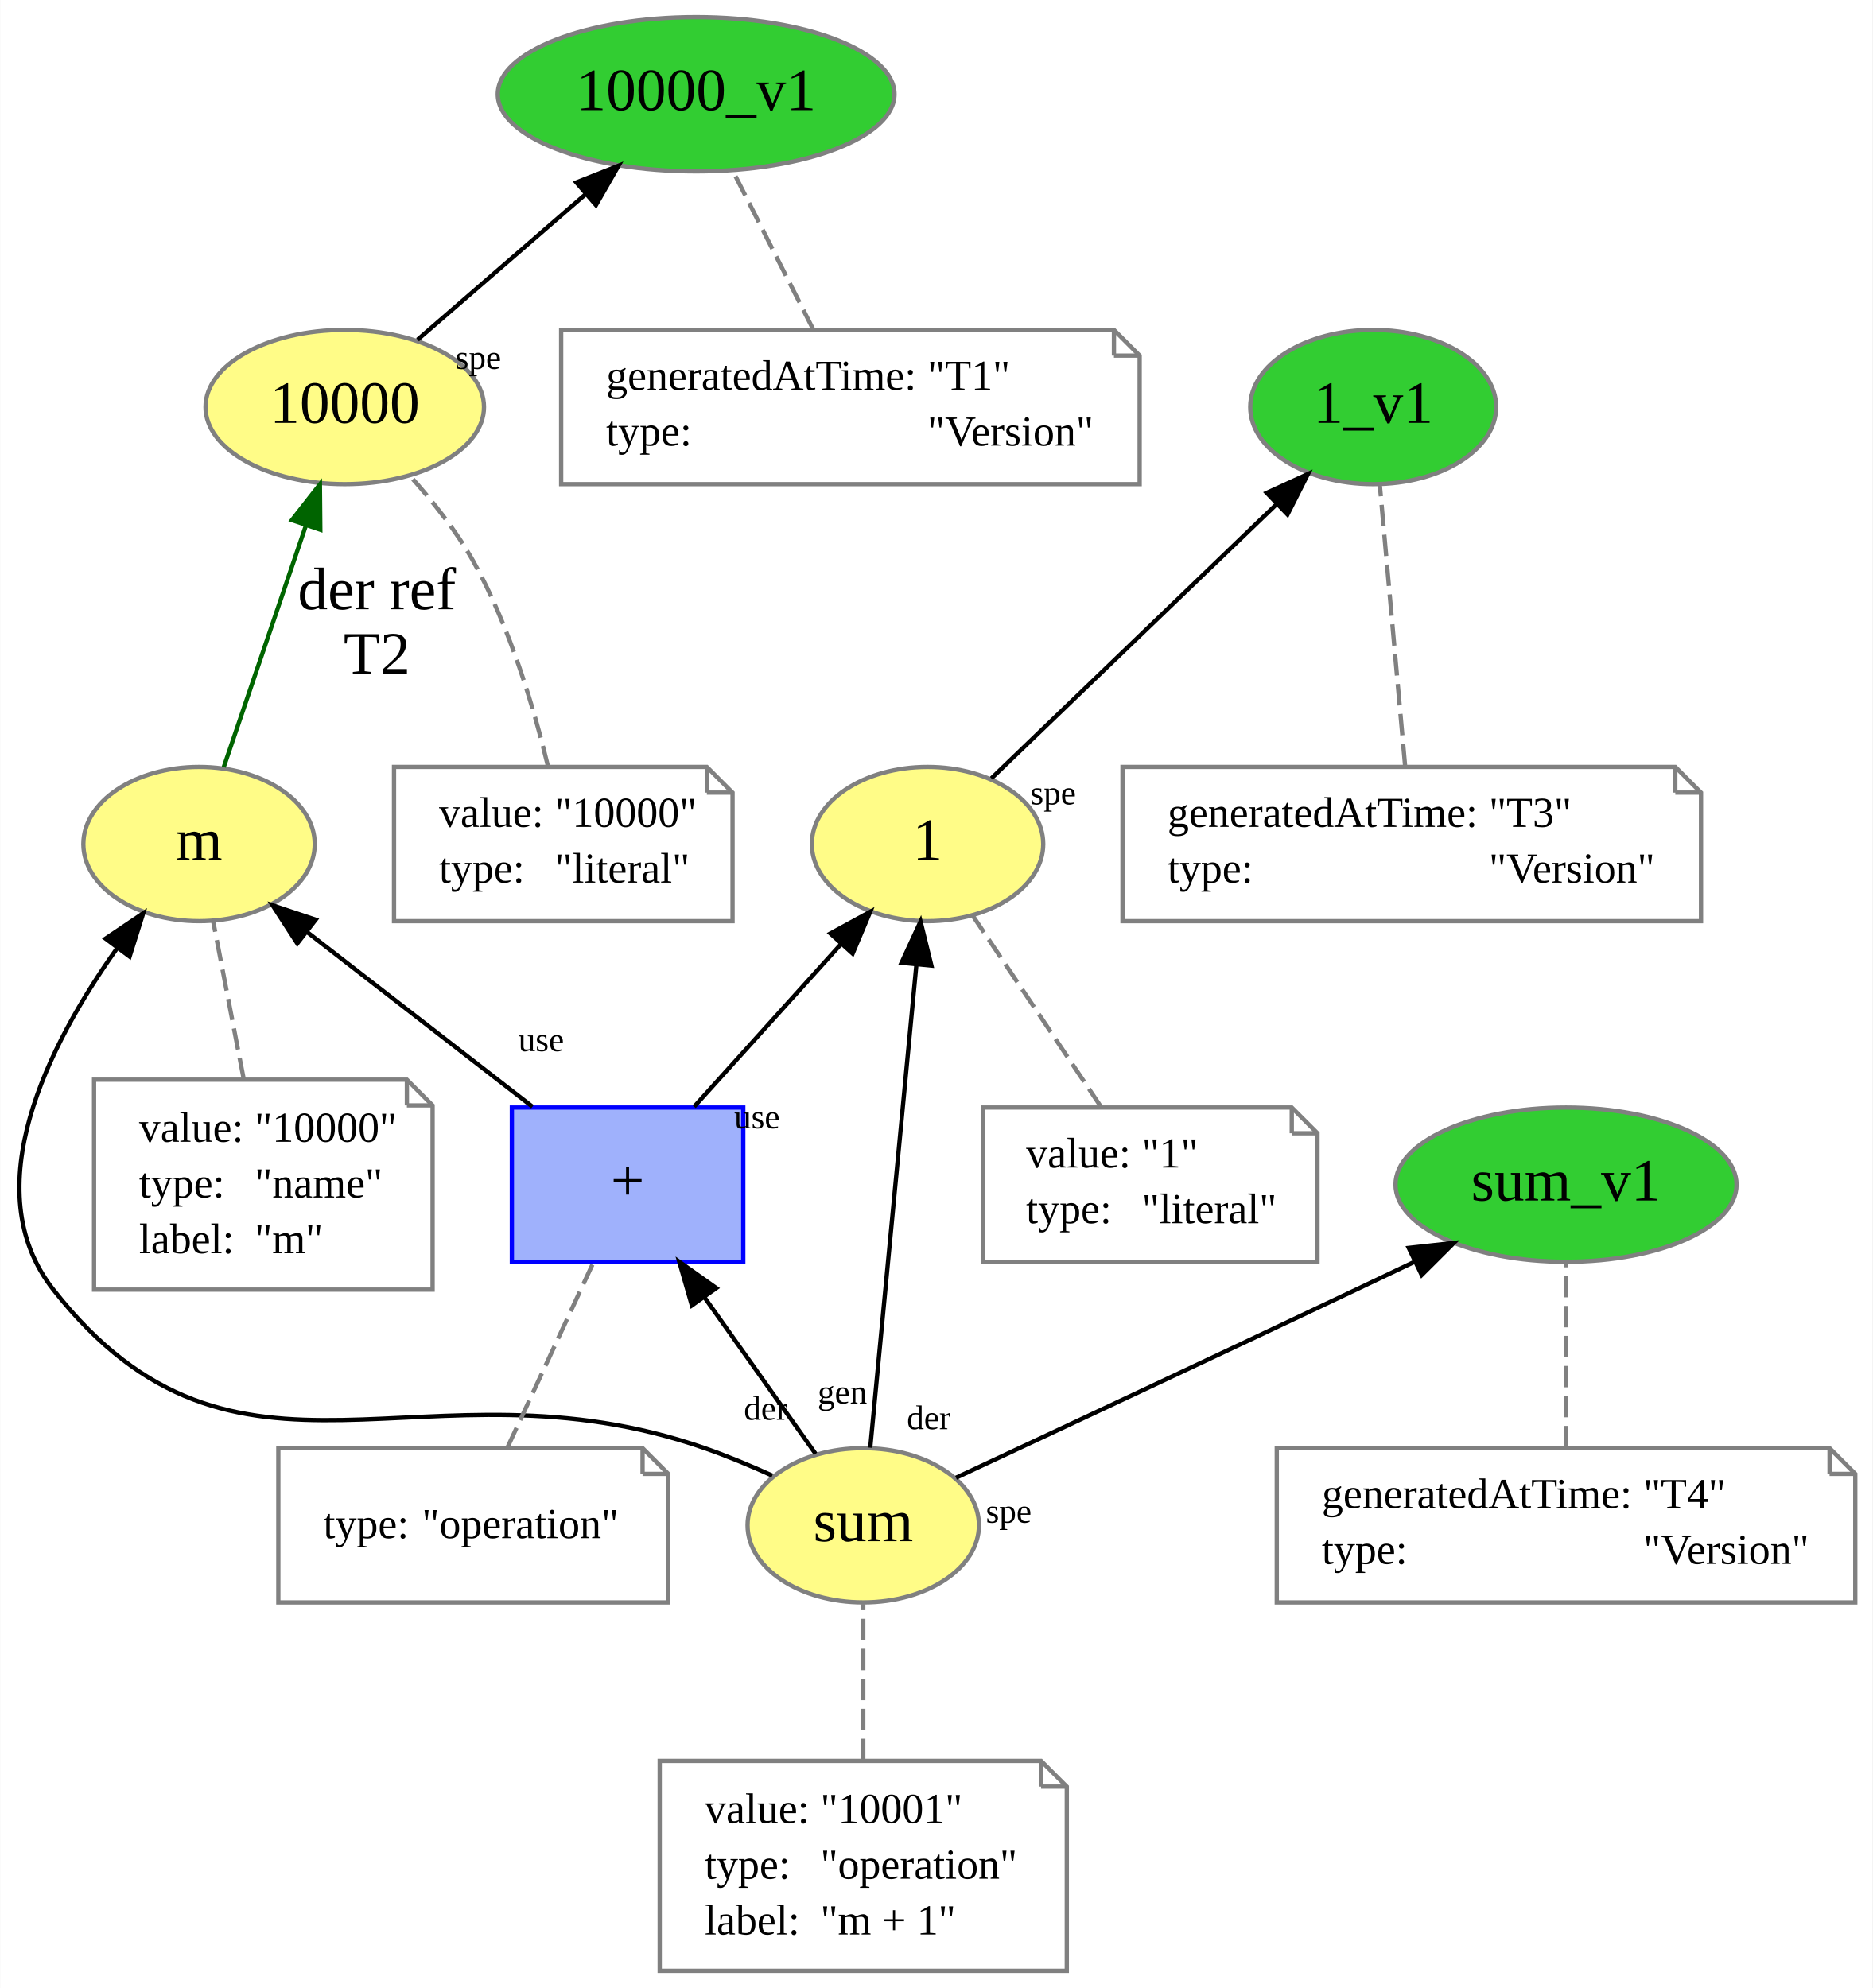
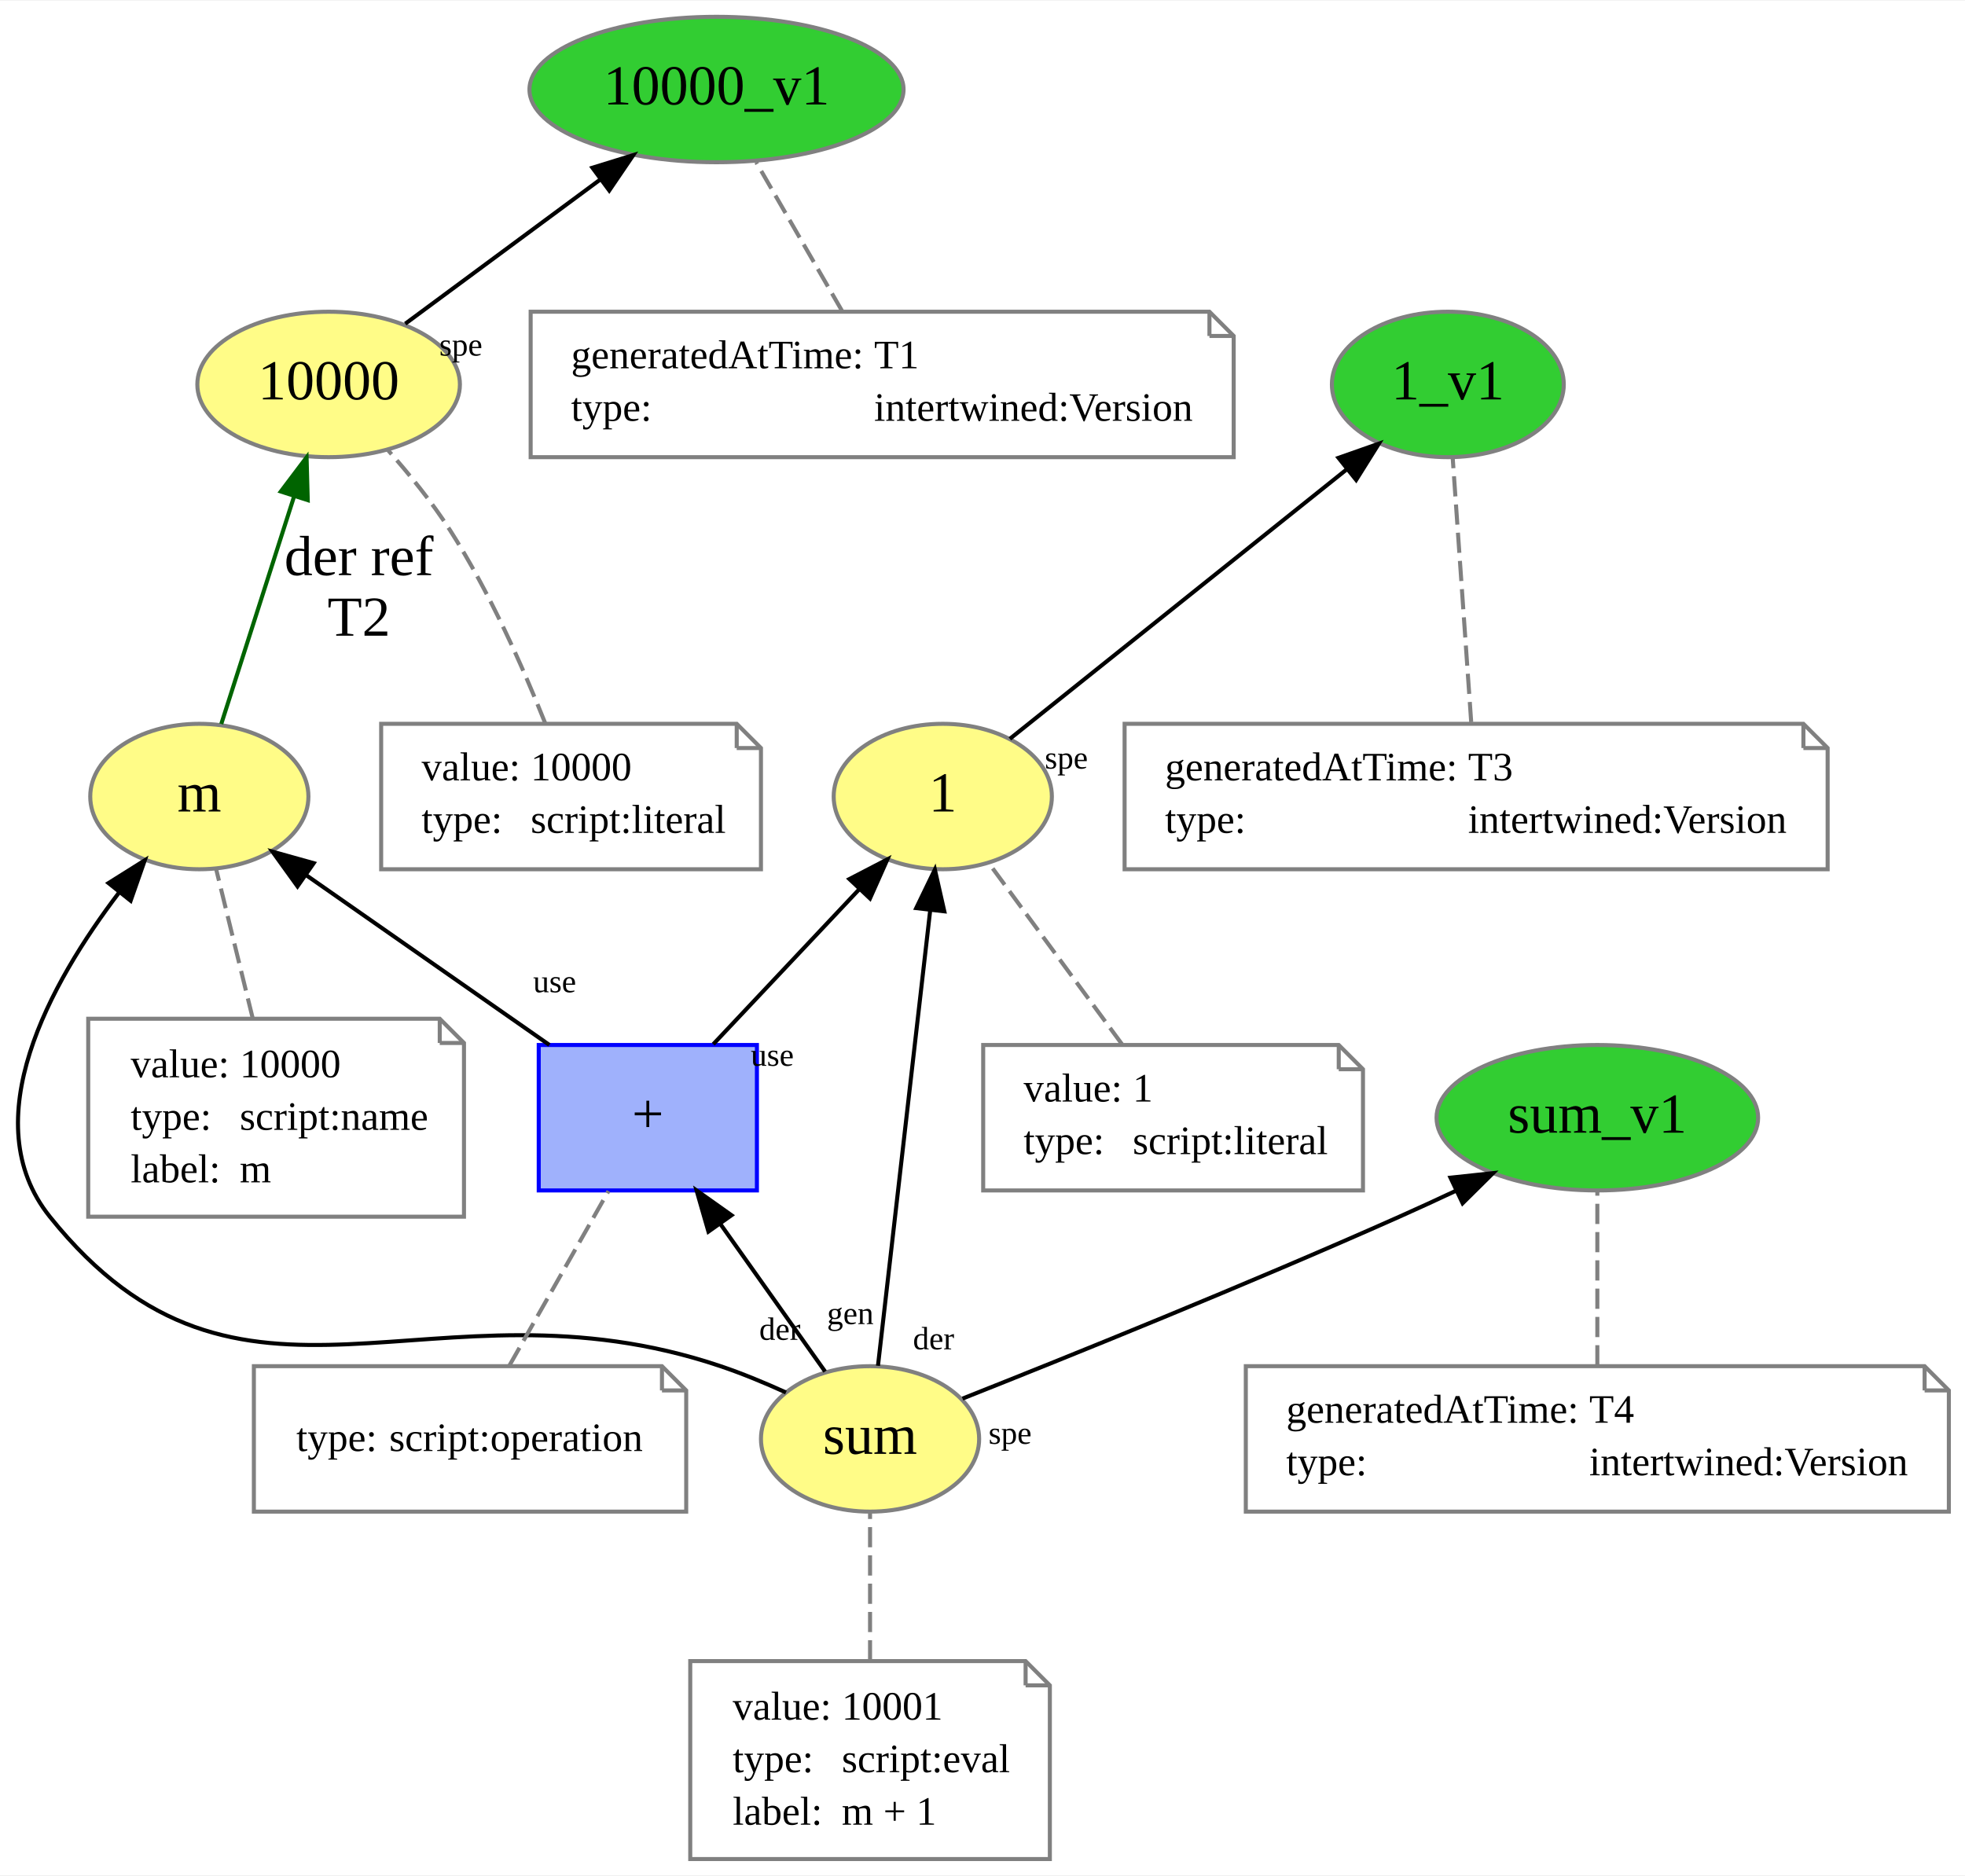
- <svg xmlns="http://www.w3.org/2000/svg" xmlns:xlink="http://www.w3.org/1999/xlink" width="437pt" height="464pt" viewBox="0.00 0.00 436.90 464.00">
+ <svg xmlns="http://www.w3.org/2000/svg" xmlns:xlink="http://www.w3.org/1999/xlink" width="486pt" height="464pt" viewBox="0.00 0.00 486.33 464.00">
  <g id="graph0" class="graph" transform="scale(1 1) rotate(0) translate(4 460)">
-     <polygon fill="white" stroke="none" points="-4,4 -4,-460 432.901,-460 432.901,4 -4,4" />
+     <polygon fill="white" stroke="none" points="-4,4 -4,-460 482.334,-460 482.334,4 -4,4" />
    <g id="node1" class="node">
      <g id="a_node1">
        <a xlink:href="http://example.org/10000" xlink:title="10000">
-           <ellipse fill="#fffc87" stroke="#808080" cx="76.401" cy="-365" rx="32.494" ry="18" />
-           <text text-anchor="middle" x="76.401" y="-361.3" font-family="Times New Roman,serif" font-size="14.00">10000</text>
+           <ellipse fill="#fffc87" stroke="#808080" cx="77.334" cy="-365" rx="32.494" ry="18" />
+           <text text-anchor="middle" x="77.334" y="-361.3" font-family="Times New Roman,serif" font-size="14.00">10000</text>
        </a>
      </g>
    </g>
    <g id="node3" class="node">
      <g id="a_node3">
        <a xlink:href="http://example.org/10000_v1" xlink:title="10000_v1">
-           <ellipse fill="#32cd32" stroke="#808080" cx="158.401" cy="-438" rx="46.292" ry="18" />
-           <text text-anchor="middle" x="158.401" y="-434.3" font-family="Times New Roman,serif" font-size="14.00">10000_v1</text>
+           <ellipse fill="#32cd32" stroke="#808080" cx="173.334" cy="-438" rx="46.292" ry="18" />
+           <text text-anchor="middle" x="173.334" y="-434.3" font-family="Times New Roman,serif" font-size="14.00">10000_v1</text>
        </a>
      </g>
    </g>
    <g id="edge3" class="edge">
-       <path fill="none" stroke="black" d="M93.391,-380.711C104.735,-390.533 119.864,-403.633 132.673,-414.724" />
-       <polygon fill="black" stroke="black" points="130.443,-417.423 140.294,-421.323 135.025,-412.131 130.443,-417.423" />
-       <text text-anchor="middle" x="107.564" y="-373.9" font-family="Times New Roman,serif" font-size="8.00">spe</text>
+       <path fill="none" stroke="black" d="M96.301,-380.027C110.04,-390.189 128.863,-404.11 144.463,-415.647" />
+       <polygon fill="black" stroke="black" points="142.624,-418.641 152.745,-421.773 146.787,-413.012 142.624,-418.641" />
+       <text text-anchor="middle" x="110.055" y="-372.143" font-family="Times New Roman,serif" font-size="8.00">spe</text>
    </g>
    <g id="node2" class="node">
-       <polygon fill="none" stroke="gray" points="160.901,-281 87.901,-281 87.901,-245 166.901,-245 166.901,-275 160.901,-281" />
-       <polyline fill="none" stroke="gray" points="160.901,-281 160.901,-275 " />
-       <polyline fill="none" stroke="gray" points="166.901,-275 160.901,-275 " />
-       <text text-anchor="start" x="98.401" y="-267" font-family="Times New Roman,serif" font-size="10.00">value:</text>
-       <text text-anchor="start" x="125.401" y="-267" font-family="Times New Roman,serif" font-size="10.00">"10000"</text>
-       <text text-anchor="start" x="98.401" y="-254" font-family="Times New Roman,serif" font-size="10.00">type:</text>
-       <text text-anchor="start" x="125.401" y="-254" font-family="Times New Roman,serif" font-size="10.00">"literal"</text>
+       <polygon fill="none" stroke="gray" points="178.334,-281 90.334,-281 90.334,-245 184.334,-245 184.334,-275 178.334,-281" />
+       <polyline fill="none" stroke="gray" points="178.334,-281 178.334,-275 " />
+       <polyline fill="none" stroke="gray" points="184.334,-275 178.334,-275 " />
+       <text text-anchor="start" x="100.334" y="-267" font-family="Times New Roman,serif" font-size="10.00">value:</text>
+       <text text-anchor="start" x="127.334" y="-267" font-family="Times New Roman,serif" font-size="10.00">10000</text>
+       <text text-anchor="start" x="100.334" y="-254" font-family="Times New Roman,serif" font-size="10.00">type:</text>
+       <text text-anchor="start" x="127.334" y="-254" font-family="Times New Roman,serif" font-size="10.00">script:literal</text>
    </g>
    <g id="edge1" class="edge">
-       <path fill="none" stroke="gray" stroke-dasharray="5,2" d="M123.854,-281.045C120.579,-294.616 114.919,-313.79 106.401,-329 102.412,-336.122 96.839,-343.125 91.577,-348.973" />
+       <path fill="none" stroke="gray" stroke-dasharray="5,2" d="M130.906,-281.231C125.514,-294.734 117.134,-313.728 107.334,-329 102.926,-335.87 97.268,-342.822 92.056,-348.7" />
    </g>
    <g id="node4" class="node">
-       <polygon fill="none" stroke="gray" points="255.901,-383 126.901,-383 126.901,-347 261.901,-347 261.901,-377 255.901,-383" />
-       <polyline fill="none" stroke="gray" points="255.901,-383 255.901,-377 " />
-       <polyline fill="none" stroke="gray" points="261.901,-377 255.901,-377 " />
-       <text text-anchor="start" x="137.401" y="-369" font-family="Times New Roman,serif" font-size="10.00">generatedAtTime:</text>
-       <text text-anchor="start" x="212.401" y="-369" font-family="Times New Roman,serif" font-size="10.00">"T1"</text>
-       <text text-anchor="start" x="137.401" y="-356" font-family="Times New Roman,serif" font-size="10.00">type:</text>
-       <text text-anchor="start" x="212.401" y="-356" font-family="Times New Roman,serif" font-size="10.00">"Version"</text>
+       <polygon fill="none" stroke="gray" points="295.334,-383 127.334,-383 127.334,-347 301.334,-347 301.334,-377 295.334,-383" />
+       <polyline fill="none" stroke="gray" points="295.334,-383 295.334,-377 " />
+       <polyline fill="none" stroke="gray" points="301.334,-377 295.334,-377 " />
+       <text text-anchor="start" x="137.334" y="-369" font-family="Times New Roman,serif" font-size="10.00">generatedAtTime:</text>
+       <text text-anchor="start" x="212.334" y="-369" font-family="Times New Roman,serif" font-size="10.00">T1</text>
+       <text text-anchor="start" x="137.334" y="-356" font-family="Times New Roman,serif" font-size="10.00">type:</text>
+       <text text-anchor="start" x="212.334" y="-356" font-family="Times New Roman,serif" font-size="10.00">intertwined:Version</text>
    </g>
    <g id="edge2" class="edge">
-       <path fill="none" stroke="gray" stroke-dasharray="5,2" d="M185.686,-383.187C180.026,-394.35 172.679,-408.84 167.035,-419.971" />
+       <path fill="none" stroke="gray" stroke-dasharray="5,2" d="M204.409,-383.187C197.963,-394.35 189.596,-408.84 183.168,-419.971" />
    </g>
    <g id="node5" class="node">
      <g id="a_node5">
        <a xlink:href="http://example.org/m" xlink:title="m">
-           <ellipse fill="#fffc87" stroke="#808080" cx="42.401" cy="-263" rx="27" ry="18" />
-           <text text-anchor="middle" x="42.401" y="-259.3" font-family="Times New Roman,serif" font-size="14.00">m</text>
+           <ellipse fill="#fffc87" stroke="#808080" cx="45.334" cy="-263" rx="27" ry="18" />
+           <text text-anchor="middle" x="45.334" y="-259.3" font-family="Times New Roman,serif" font-size="14.00">m</text>
        </a>
      </g>
    </g>
    <g id="edge5" class="edge">
-       <path fill="none" stroke="darkgreen" d="M48.168,-280.964C53.419,-296.407 61.258,-319.462 67.344,-337.363" />
-       <polygon fill="darkgreen" stroke="darkgreen" points="64.072,-338.612 70.605,-346.953 70.699,-336.359 64.072,-338.612" />
-       <text text-anchor="middle" x="83.901" y="-317.8" font-family="Times New Roman,serif" font-size="14.00">der ref</text>
-       <text text-anchor="middle" x="83.901" y="-302.8" font-family="Times New Roman,serif" font-size="14.00">T2</text>
+       <path fill="none" stroke="darkgreen" d="M50.763,-280.964C55.705,-296.407 63.082,-319.462 68.811,-337.363" />
+       <polygon fill="darkgreen" stroke="darkgreen" points="65.498,-338.496 71.879,-346.953 72.165,-336.362 65.498,-338.496" />
+       <text text-anchor="middle" x="84.834" y="-317.8" font-family="Times New Roman,serif" font-size="14.00">der ref</text>
+       <text text-anchor="middle" x="84.834" y="-302.8" font-family="Times New Roman,serif" font-size="14.00">T2</text>
    </g>
    <g id="node6" class="node">
-       <polygon fill="none" stroke="gray" points="90.901,-208 17.901,-208 17.901,-159 96.901,-159 96.901,-202 90.901,-208" />
-       <polyline fill="none" stroke="gray" points="90.901,-208 90.901,-202 " />
-       <polyline fill="none" stroke="gray" points="96.901,-202 90.901,-202 " />
-       <text text-anchor="start" x="28.401" y="-193.5" font-family="Times New Roman,serif" font-size="10.00">value:</text>
-       <text text-anchor="start" x="55.401" y="-193.5" font-family="Times New Roman,serif" font-size="10.00">"10000"</text>
-       <text text-anchor="start" x="28.401" y="-180.5" font-family="Times New Roman,serif" font-size="10.00">type:</text>
-       <text text-anchor="start" x="55.401" y="-180.5" font-family="Times New Roman,serif" font-size="10.00">"name"</text>
-       <text text-anchor="start" x="28.401" y="-167.5" font-family="Times New Roman,serif" font-size="10.00">label:</text>
-       <text text-anchor="start" x="55.401" y="-167.5" font-family="Times New Roman,serif" font-size="10.00">"m"</text>
+       <polygon fill="none" stroke="gray" points="104.834,-208 17.834,-208 17.834,-159 110.834,-159 110.834,-202 104.834,-208" />
+       <polyline fill="none" stroke="gray" points="104.834,-208 104.834,-202 " />
+       <polyline fill="none" stroke="gray" points="110.834,-202 104.834,-202 " />
+       <text text-anchor="start" x="28.334" y="-193.5" font-family="Times New Roman,serif" font-size="10.00">value:</text>
+       <text text-anchor="start" x="55.334" y="-193.5" font-family="Times New Roman,serif" font-size="10.00">10000</text>
+       <text text-anchor="start" x="28.334" y="-180.5" font-family="Times New Roman,serif" font-size="10.00">type:</text>
+       <text text-anchor="start" x="55.334" y="-180.5" font-family="Times New Roman,serif" font-size="10.00">script:name</text>
+       <text text-anchor="start" x="28.334" y="-167.5" font-family="Times New Roman,serif" font-size="10.00">label:</text>
+       <text text-anchor="start" x="55.334" y="-167.5" font-family="Times New Roman,serif" font-size="10.00">m</text>
    </g>
    <g id="edge4" class="edge">
-       <path fill="none" stroke="gray" stroke-dasharray="5,2" d="M52.819,-208.174C50.51,-220.104 47.764,-234.292 45.67,-245.106" />
+       <path fill="none" stroke="gray" stroke-dasharray="5,2" d="M58.531,-208.174C55.606,-220.104 52.127,-234.292 49.476,-245.106" />
    </g>
    <g id="node7" class="node">
      <g id="a_node7">
        <a xlink:href="http://example.org/1" xlink:title="1">
-           <ellipse fill="#fffc87" stroke="#808080" cx="212.401" cy="-263" rx="27" ry="18" />
-           <text text-anchor="middle" x="212.401" y="-259.3" font-family="Times New Roman,serif" font-size="14.00">1</text>
+           <ellipse fill="#fffc87" stroke="#808080" cx="229.334" cy="-263" rx="27" ry="18" />
+           <text text-anchor="middle" x="229.334" y="-259.3" font-family="Times New Roman,serif" font-size="14.00">1</text>
        </a>
      </g>
    </g>
    <g id="node9" class="node">
      <g id="a_node9">
        <a xlink:href="http://example.org/1_v1" xlink:title="1_v1">
-           <ellipse fill="#32cd32" stroke="#808080" cx="316.401" cy="-365" rx="28.695" ry="18" />
-           <text text-anchor="middle" x="316.401" y="-361.3" font-family="Times New Roman,serif" font-size="14.00">1_v1</text>
+           <ellipse fill="#32cd32" stroke="#808080" cx="354.334" cy="-365" rx="28.695" ry="18" />
+           <text text-anchor="middle" x="354.334" y="-361.3" font-family="Times New Roman,serif" font-size="14.00">1_v1</text>
        </a>
      </g>
    </g>
    <g id="edge8" class="edge">
-       <path fill="none" stroke="black" d="M227.301,-278.328C244.732,-295.088 273.769,-323.008 293.937,-342.4" />
-       <polygon fill="black" stroke="black" points="291.555,-344.966 301.189,-349.374 296.407,-339.92 291.555,-344.966" />
-       <text text-anchor="middle" x="241.711" y="-272.262" font-family="Times New Roman,serif" font-size="8.00">spe</text>
+       <path fill="none" stroke="black" d="M245.933,-277.279C267.294,-294.368 304.596,-324.21 329.381,-344.038" />
+       <polygon fill="black" stroke="black" points="327.271,-346.831 337.266,-350.345 331.643,-341.365 327.271,-346.831" />
+       <text text-anchor="middle" x="259.905" y="-269.921" font-family="Times New Roman,serif" font-size="8.00">spe</text>
    </g>
    <g id="node8" class="node">
-       <polygon fill="none" stroke="gray" points="297.401,-201.5 225.401,-201.5 225.401,-165.5 303.401,-165.5 303.401,-195.5 297.401,-201.5" />
-       <polyline fill="none" stroke="gray" points="297.401,-201.5 297.401,-195.5 " />
-       <polyline fill="none" stroke="gray" points="303.401,-195.5 297.401,-195.5 " />
-       <text text-anchor="start" x="235.401" y="-187.5" font-family="Times New Roman,serif" font-size="10.00">value:</text>
-       <text text-anchor="start" x="262.401" y="-187.5" font-family="Times New Roman,serif" font-size="10.00">"1"</text>
-       <text text-anchor="start" x="235.401" y="-174.5" font-family="Times New Roman,serif" font-size="10.00">type:</text>
-       <text text-anchor="start" x="262.401" y="-174.5" font-family="Times New Roman,serif" font-size="10.00">"literal"</text>
+       <polygon fill="none" stroke="gray" points="327.334,-201.5 239.334,-201.5 239.334,-165.5 333.334,-165.5 333.334,-195.5 327.334,-201.5" />
+       <polyline fill="none" stroke="gray" points="327.334,-201.5 327.334,-195.5 " />
+       <polyline fill="none" stroke="gray" points="333.334,-195.5 327.334,-195.5 " />
+       <text text-anchor="start" x="249.334" y="-187.5" font-family="Times New Roman,serif" font-size="10.00">value:</text>
+       <text text-anchor="start" x="276.334" y="-187.5" font-family="Times New Roman,serif" font-size="10.00">1</text>
+       <text text-anchor="start" x="249.334" y="-174.5" font-family="Times New Roman,serif" font-size="10.00">type:</text>
+       <text text-anchor="start" x="276.334" y="-174.5" font-family="Times New Roman,serif" font-size="10.00">script:literal</text>
    </g>
    <g id="edge6" class="edge">
-       <path fill="none" stroke="gray" stroke-dasharray="5,2" d="M252.86,-201.7C243.944,-214.989 231.7,-233.236 223.024,-246.168" />
+       <path fill="none" stroke="gray" stroke-dasharray="5,2" d="M273.684,-201.7C263.845,-215.078 250.31,-233.481 240.788,-246.427" />
    </g>
    <g id="node10" class="node">
-       <polygon fill="none" stroke="gray" points="386.901,-281 257.901,-281 257.901,-245 392.901,-245 392.901,-275 386.901,-281" />
-       <polyline fill="none" stroke="gray" points="386.901,-281 386.901,-275 " />
-       <polyline fill="none" stroke="gray" points="392.901,-275 386.901,-275 " />
-       <text text-anchor="start" x="268.401" y="-267" font-family="Times New Roman,serif" font-size="10.00">generatedAtTime:</text>
-       <text text-anchor="start" x="343.401" y="-267" font-family="Times New Roman,serif" font-size="10.00">"T3"</text>
-       <text text-anchor="start" x="268.401" y="-254" font-family="Times New Roman,serif" font-size="10.00">type:</text>
-       <text text-anchor="start" x="343.401" y="-254" font-family="Times New Roman,serif" font-size="10.00">"Version"</text>
+       <polygon fill="none" stroke="gray" points="442.334,-281 274.334,-281 274.334,-245 448.334,-245 448.334,-275 442.334,-281" />
+       <polyline fill="none" stroke="gray" points="442.334,-281 442.334,-275 " />
+       <polyline fill="none" stroke="gray" points="448.334,-275 442.334,-275 " />
+       <text text-anchor="start" x="284.334" y="-267" font-family="Times New Roman,serif" font-size="10.00">generatedAtTime:</text>
+       <text text-anchor="start" x="359.334" y="-267" font-family="Times New Roman,serif" font-size="10.00">T3</text>
+       <text text-anchor="start" x="284.334" y="-254" font-family="Times New Roman,serif" font-size="10.00">type:</text>
+       <text text-anchor="start" x="359.334" y="-254" font-family="Times New Roman,serif" font-size="10.00">intertwined:Version</text>
    </g>
    <g id="edge7" class="edge">
-       <path fill="none" stroke="gray" stroke-dasharray="5,2" d="M323.833,-281.419C322.181,-299.773 319.595,-328.502 317.95,-346.781" />
+       <path fill="none" stroke="gray" stroke-dasharray="5,2" d="M360.115,-281.419C358.83,-299.773 356.819,-328.502 355.54,-346.781" />
    </g>
    <g id="node11" class="node">
      <g id="a_node11">
        <a xlink:href="http://example.org/sum" xlink:title="sum">
-           <ellipse fill="#fffc87" stroke="#808080" cx="197.401" cy="-104" rx="27" ry="18" />
-           <text text-anchor="middle" x="197.401" y="-100.3" font-family="Times New Roman,serif" font-size="14.00">sum</text>
+           <ellipse fill="#fffc87" stroke="#808080" cx="211.334" cy="-104" rx="27" ry="18" />
+           <text text-anchor="middle" x="211.334" y="-100.3" font-family="Times New Roman,serif" font-size="14.00">sum</text>
        </a>
      </g>
    </g>
    <g id="edge16" class="edge">
-       <path fill="none" stroke="black" d="M176.166,-115.6C171.078,-117.903 165.609,-120.189 160.401,-122 94.731,-144.841 51.359,-104.33 8.401,-159 -9.985,-182.398 7.283,-216.156 23.193,-238.569" />
-       <polygon fill="black" stroke="black" points="20.584,-240.925 29.371,-246.844 26.193,-236.737 20.584,-240.925" />
-       <text text-anchor="middle" x="174.642" y="-128.622" font-family="Times New Roman,serif" font-size="8.00">der</text>
+       <path fill="none" stroke="black" d="M190.515,-115.497C185.317,-117.857 179.694,-120.194 174.334,-122 102.703,-146.136 55.613,-100.023 8.334,-159 -10.634,-182.662 8.432,-216.857 25.48,-239.253" />
+       <polygon fill="black" stroke="black" points="22.858,-241.579 31.831,-247.212 28.33,-237.213 22.858,-241.579" />
+       <text text-anchor="middle" x="189.004" y="-128.52" font-family="Times New Roman,serif" font-size="8.00">der</text>
    </g>
    <g id="edge17" class="edge">
-       <path fill="none" stroke="black" d="M199.034,-122.101C201.627,-149.234 206.705,-202.386 209.801,-234.793" />
-       <polygon fill="black" stroke="black" points="206.334,-235.299 210.769,-244.92 213.302,-234.633 206.334,-235.299" />
-       <text text-anchor="middle" x="212.679" y="-126.431" font-family="Times New Roman,serif" font-size="8.00">der</text>
+       <path fill="none" stroke="black" d="M213.295,-122.101C216.406,-149.234 222.5,-202.386 226.215,-234.793" />
+       <polygon fill="black" stroke="black" points="222.76,-235.384 227.376,-244.92 229.714,-234.587 222.76,-235.384" />
+       <text text-anchor="middle" x="227.055" y="-126.172" font-family="Times New Roman,serif" font-size="8.00">der</text>
    </g>
    <g id="node13" class="node">
      <g id="a_node13">
        <a xlink:href="http://example.org/sum_v1" xlink:title="sum_v1">
-           <ellipse fill="#32cd32" stroke="#808080" cx="361.401" cy="-183.5" rx="39.794" ry="18" />
-           <text text-anchor="middle" x="361.401" y="-179.8" font-family="Times New Roman,serif" font-size="14.00">sum_v1</text>
+           <ellipse fill="#32cd32" stroke="#808080" cx="391.334" cy="-183.5" rx="39.794" ry="18" />
+           <text text-anchor="middle" x="391.334" y="-179.8" font-family="Times New Roman,serif" font-size="14.00">sum_v1</text>
        </a>
      </g>
    </g>
    <g id="edge11" class="edge">
-       <path fill="none" stroke="black" d="M219.045,-115.099C242.179,-125.908 279.92,-143.586 312.401,-159 316.804,-161.09 321.425,-163.293 325.997,-165.478" />
-       <polygon fill="black" stroke="black" points="324.696,-168.736 335.227,-169.899 327.72,-162.423 324.696,-168.736" />
-       <text text-anchor="middle" x="231.34" y="-104.607" font-family="Times New Roman,serif" font-size="8.00">spe</text>
+       <path fill="none" stroke="black" d="M234.218,-113.98C260.495,-124.397 304.808,-142.283 342.334,-159 346.837,-161.006 351.543,-163.172 356.182,-165.349" />
+       <polygon fill="black" stroke="black" points="354.988,-168.657 365.522,-169.787 357.992,-162.334 354.988,-168.657" />
+       <text text-anchor="middle" x="245.988" y="-102.781" font-family="Times New Roman,serif" font-size="8.00">spe</text>
    </g>
    <g id="node15" class="node">
      <g id="a_node15">
        <a xlink:href="http://example.org/+" xlink:title="+">
-           <polygon fill="#9fb1fc" stroke="#0000ff" points="169.401,-201.5 115.401,-201.5 115.401,-165.5 169.401,-165.5 169.401,-201.5" />
-           <text text-anchor="middle" x="142.401" y="-179.8" font-family="Times New Roman,serif" font-size="14.00">+</text>
+           <polygon fill="#9fb1fc" stroke="#0000ff" points="183.334,-201.5 129.334,-201.5 129.334,-165.5 183.334,-165.5 183.334,-201.5" />
+           <text text-anchor="middle" x="156.334" y="-179.8" font-family="Times New Roman,serif" font-size="14.00">+</text>
        </a>
      </g>
    </g>
    <g id="edge15" class="edge">
-       <path fill="none" stroke="black" d="M186.271,-120.683C178.845,-131.147 168.915,-145.139 160.38,-157.165" />
-       <polygon fill="black" stroke="black" points="157.402,-155.315 154.468,-165.495 163.11,-159.366 157.402,-155.315" />
-       <text text-anchor="middle" x="192.524" y="-132.418" font-family="Times New Roman,serif" font-size="8.00">gen</text>
+       <path fill="none" stroke="black" d="M200.204,-120.683C192.778,-131.147 182.848,-145.139 174.314,-157.165" />
+       <polygon fill="black" stroke="black" points="171.335,-155.315 168.402,-165.495 177.044,-159.366 171.335,-155.315" />
+       <text text-anchor="middle" x="206.457" y="-132.418" font-family="Times New Roman,serif" font-size="8.00">gen</text>
    </g>
    <g id="node12" class="node">
-       <polygon fill="none" stroke="gray" points="238.901,-49 149.901,-49 149.901,-0 244.901,-0 244.901,-43 238.901,-49" />
-       <polyline fill="none" stroke="gray" points="238.901,-49 238.901,-43 " />
-       <polyline fill="none" stroke="gray" points="244.901,-43 238.901,-43 " />
-       <text text-anchor="start" x="160.401" y="-34.5" font-family="Times New Roman,serif" font-size="10.00">value:</text>
-       <text text-anchor="start" x="187.401" y="-34.5" font-family="Times New Roman,serif" font-size="10.00">"10001"</text>
-       <text text-anchor="start" x="160.401" y="-21.5" font-family="Times New Roman,serif" font-size="10.00">type:</text>
-       <text text-anchor="start" x="187.401" y="-21.5" font-family="Times New Roman,serif" font-size="10.00">"operation"</text>
-       <text text-anchor="start" x="160.401" y="-8.5" font-family="Times New Roman,serif" font-size="10.00">label:</text>
-       <text text-anchor="start" x="187.401" y="-8.5" font-family="Times New Roman,serif" font-size="10.00">"m + 1"</text>
+       <polygon fill="none" stroke="gray" points="249.834,-49 166.834,-49 166.834,-0 255.834,-0 255.834,-43 249.834,-49" />
+       <polyline fill="none" stroke="gray" points="249.834,-49 249.834,-43 " />
+       <polyline fill="none" stroke="gray" points="255.834,-43 249.834,-43 " />
+       <text text-anchor="start" x="177.334" y="-34.5" font-family="Times New Roman,serif" font-size="10.00">value:</text>
+       <text text-anchor="start" x="204.334" y="-34.5" font-family="Times New Roman,serif" font-size="10.00">10001</text>
+       <text text-anchor="start" x="177.334" y="-21.5" font-family="Times New Roman,serif" font-size="10.00">type:</text>
+       <text text-anchor="start" x="204.334" y="-21.5" font-family="Times New Roman,serif" font-size="10.00">script:eval</text>
+       <text text-anchor="start" x="177.334" y="-8.5" font-family="Times New Roman,serif" font-size="10.00">label:</text>
+       <text text-anchor="start" x="204.334" y="-8.5" font-family="Times New Roman,serif" font-size="10.00">m + 1</text>
    </g>
    <g id="edge9" class="edge">
-       <path fill="none" stroke="gray" stroke-dasharray="5,2" d="M197.401,-49.174C197.401,-60.925 197.401,-74.869 197.401,-85.62" />
+       <path fill="none" stroke="gray" stroke-dasharray="5,2" d="M211.334,-49.174C211.334,-60.925 211.334,-74.869 211.334,-85.62" />
    </g>
    <g id="node14" class="node">
-       <polygon fill="none" stroke="gray" points="422.901,-122 293.901,-122 293.901,-86 428.901,-86 428.901,-116 422.901,-122" />
-       <polyline fill="none" stroke="gray" points="422.901,-122 422.901,-116 " />
-       <polyline fill="none" stroke="gray" points="428.901,-116 422.901,-116 " />
-       <text text-anchor="start" x="304.401" y="-108" font-family="Times New Roman,serif" font-size="10.00">generatedAtTime:</text>
-       <text text-anchor="start" x="379.401" y="-108" font-family="Times New Roman,serif" font-size="10.00">"T4"</text>
-       <text text-anchor="start" x="304.401" y="-95" font-family="Times New Roman,serif" font-size="10.00">type:</text>
-       <text text-anchor="start" x="379.401" y="-95" font-family="Times New Roman,serif" font-size="10.00">"Version"</text>
+       <polygon fill="none" stroke="gray" points="472.334,-122 304.334,-122 304.334,-86 478.334,-86 478.334,-116 472.334,-122" />
+       <polyline fill="none" stroke="gray" points="472.334,-122 472.334,-116 " />
+       <polyline fill="none" stroke="gray" points="478.334,-116 472.334,-116 " />
+       <text text-anchor="start" x="314.334" y="-108" font-family="Times New Roman,serif" font-size="10.00">generatedAtTime:</text>
+       <text text-anchor="start" x="389.334" y="-108" font-family="Times New Roman,serif" font-size="10.00">T4</text>
+       <text text-anchor="start" x="314.334" y="-95" font-family="Times New Roman,serif" font-size="10.00">type:</text>
+       <text text-anchor="start" x="389.334" y="-95" font-family="Times New Roman,serif" font-size="10.00">intertwined:Version</text>
    </g>
    <g id="edge10" class="edge">
-       <path fill="none" stroke="gray" stroke-dasharray="5,2" d="M361.401,-122.2C361.401,-135.043 361.401,-152.517 361.401,-165.348" />
+       <path fill="none" stroke="gray" stroke-dasharray="5,2" d="M391.334,-122.2C391.334,-135.043 391.334,-152.517 391.334,-165.348" />
    </g>
    <g id="edge13" class="edge">
-       <path fill="none" stroke="black" d="M120.207,-201.7C104.626,-213.776 83.761,-229.946 67.56,-242.501" />
-       <polygon fill="black" stroke="black" points="65.326,-239.804 59.566,-248.697 69.615,-245.337 65.326,-239.804" />
-       <text text-anchor="middle" x="122.237" y="-214.662" font-family="Times New Roman,serif" font-size="8.00">use</text>
+       <path fill="none" stroke="black" d="M131.975,-201.508C114.206,-213.914 90.14,-230.717 71.881,-243.465" />
+       <polygon fill="black" stroke="black" points="69.632,-240.766 63.437,-249.361 73.64,-246.506 69.632,-240.766" />
+       <text text-anchor="middle" x="133.262" y="-214.552" font-family="Times New Roman,serif" font-size="8.00">use</text>
    </g>
    <g id="edge14" class="edge">
-       <path fill="none" stroke="black" d="M157.936,-201.7C168.046,-212.894 181.334,-227.605 192.254,-239.695" />
-       <polygon fill="black" stroke="black" points="189.73,-242.123 199.031,-247.198 194.925,-237.43 189.73,-242.123" />
-       <text text-anchor="middle" x="172.603" y="-196.658" font-family="Times New Roman,serif" font-size="8.00">use</text>
+       <path fill="none" stroke="black" d="M172.535,-201.7C183.148,-212.967 197.118,-227.798 208.547,-239.932" />
+       <polygon fill="black" stroke="black" points="206.226,-242.572 215.63,-247.451 211.322,-237.772 206.226,-242.572" />
+       <text text-anchor="middle" x="187.134" y="-196.352" font-family="Times New Roman,serif" font-size="8.00">use</text>
    </g>
    <g id="node16" class="node">
-       <polygon fill="none" stroke="gray" points="145.901,-122 60.901,-122 60.901,-86 151.901,-86 151.901,-116 145.901,-122" />
-       <polyline fill="none" stroke="gray" points="145.901,-122 145.901,-116 " />
-       <polyline fill="none" stroke="gray" points="151.901,-116 145.901,-116 " />
-       <text text-anchor="start" x="71.401" y="-101" font-family="Times New Roman,serif" font-size="10.00">type:</text>
-       <text text-anchor="start" x="94.401" y="-101" font-family="Times New Roman,serif" font-size="10.00">"operation"</text>
+       <polygon fill="none" stroke="gray" points="159.834,-122 58.834,-122 58.834,-86 165.834,-86 165.834,-116 159.834,-122" />
+       <polyline fill="none" stroke="gray" points="159.834,-122 159.834,-116 " />
+       <polyline fill="none" stroke="gray" points="165.834,-116 159.834,-116 " />
+       <text text-anchor="start" x="69.334" y="-101" font-family="Times New Roman,serif" font-size="10.00">type:</text>
+       <text text-anchor="start" x="92.334" y="-101" font-family="Times New Roman,serif" font-size="10.00">script:operation</text>
    </g>
    <g id="edge12" class="edge">
-       <path fill="none" stroke="gray" stroke-dasharray="5,2" d="M114.39,-122.2C120.356,-135.043 128.473,-152.517 134.433,-165.348" />
+       <path fill="none" stroke="gray" stroke-dasharray="5,2" d="M122.099,-122.2C129.391,-135.043 139.312,-152.517 146.597,-165.348" />
    </g>
  </g>
</svg>
